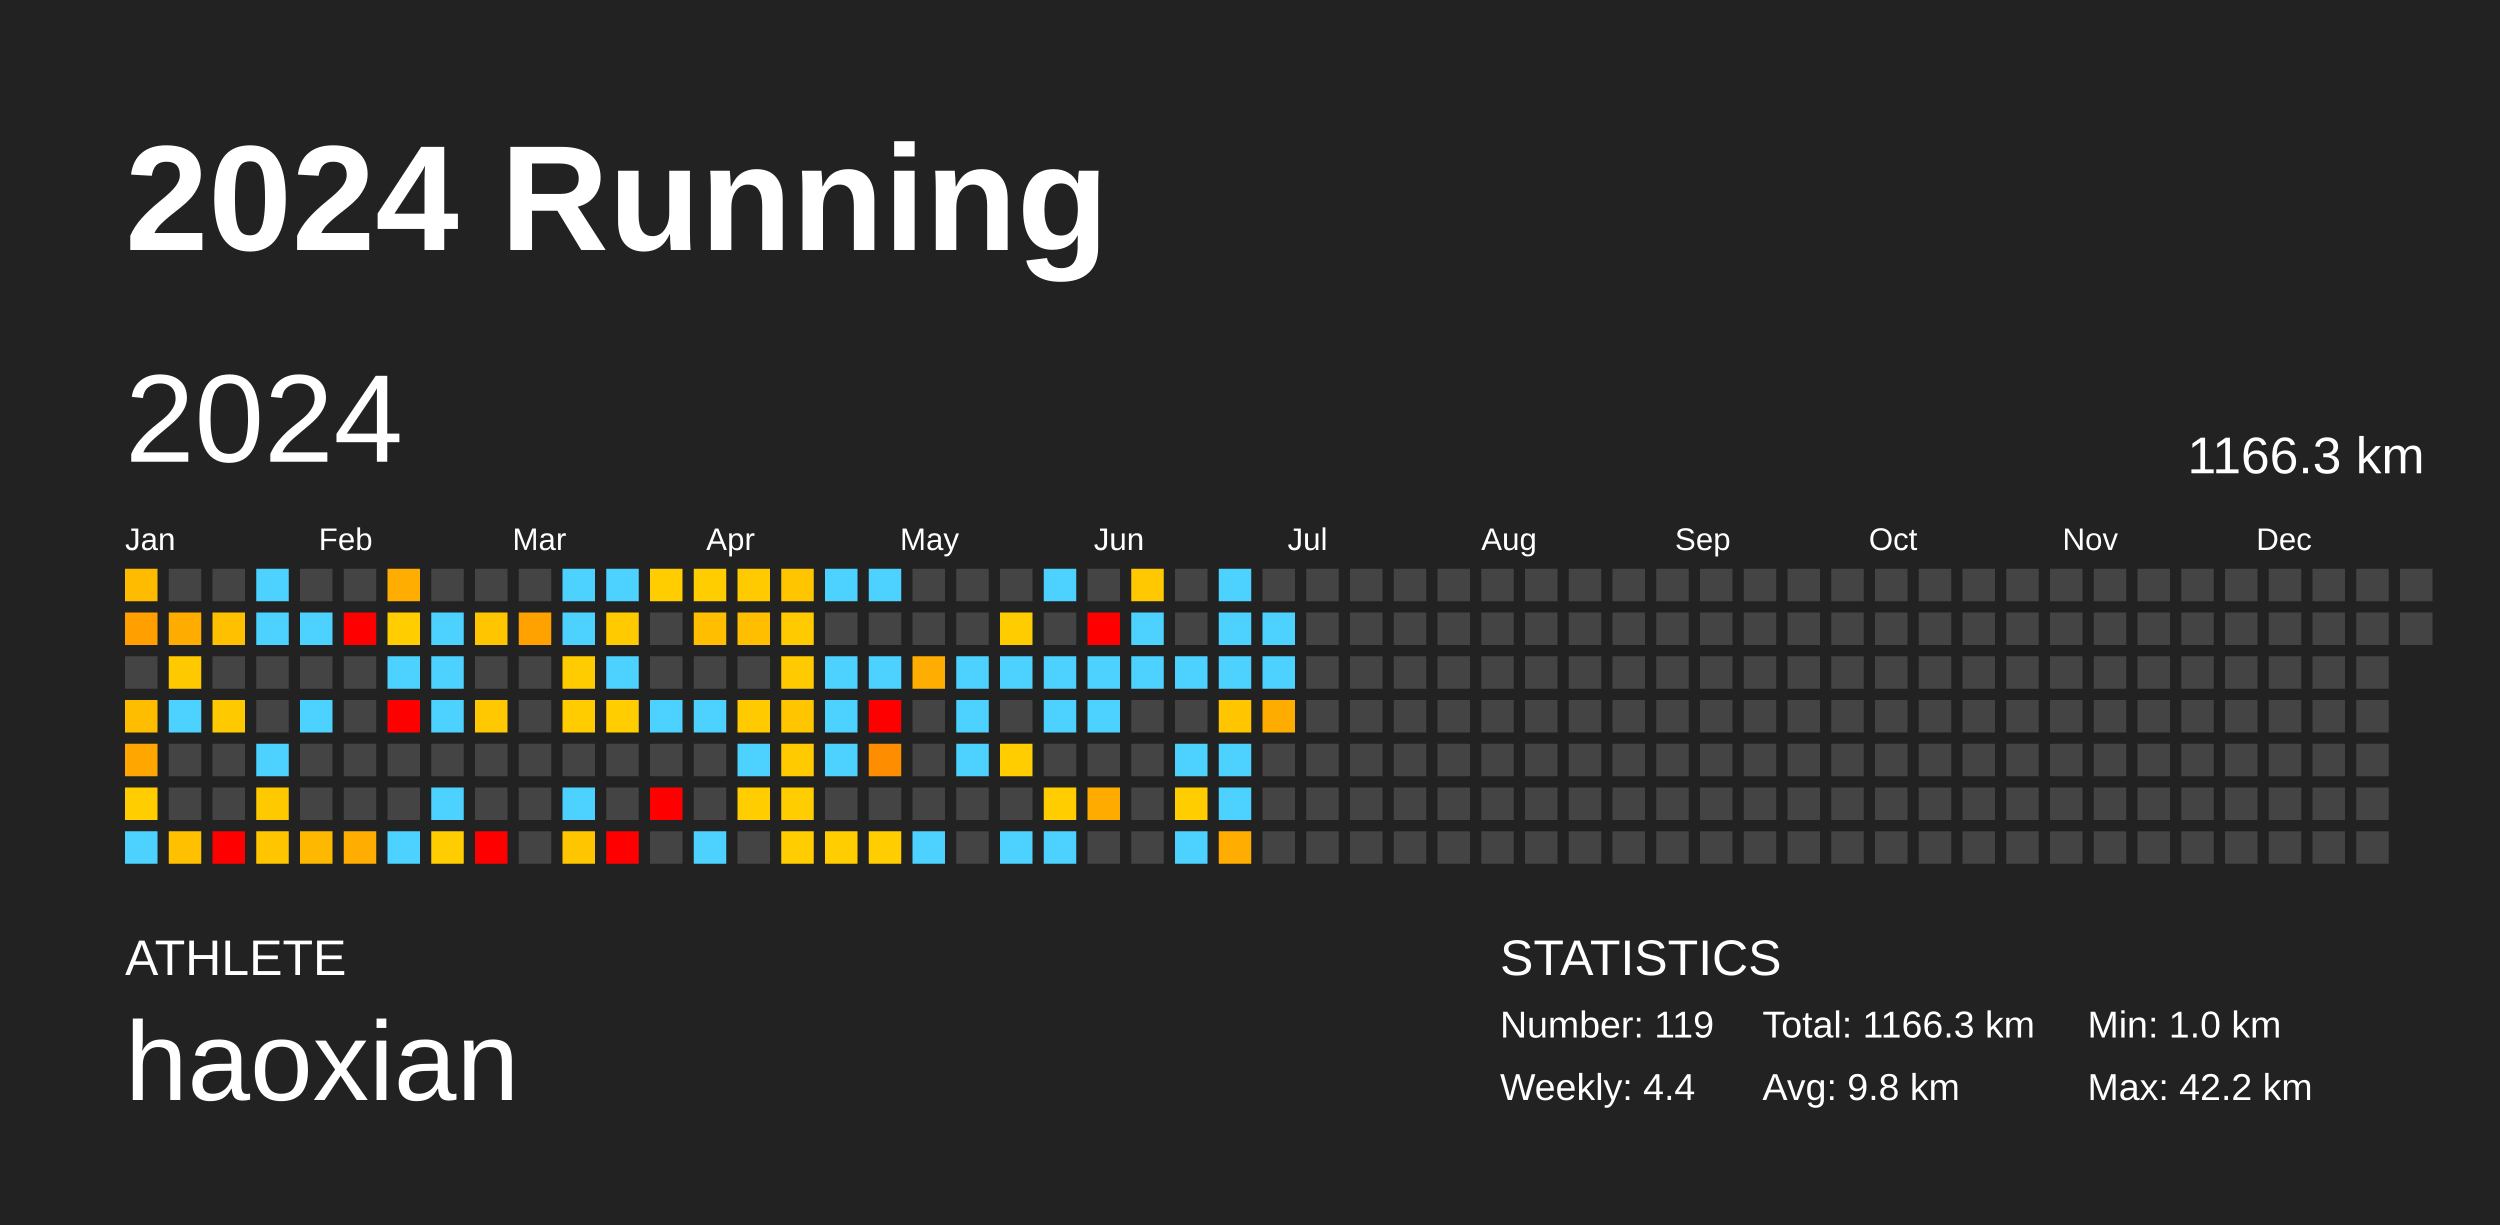
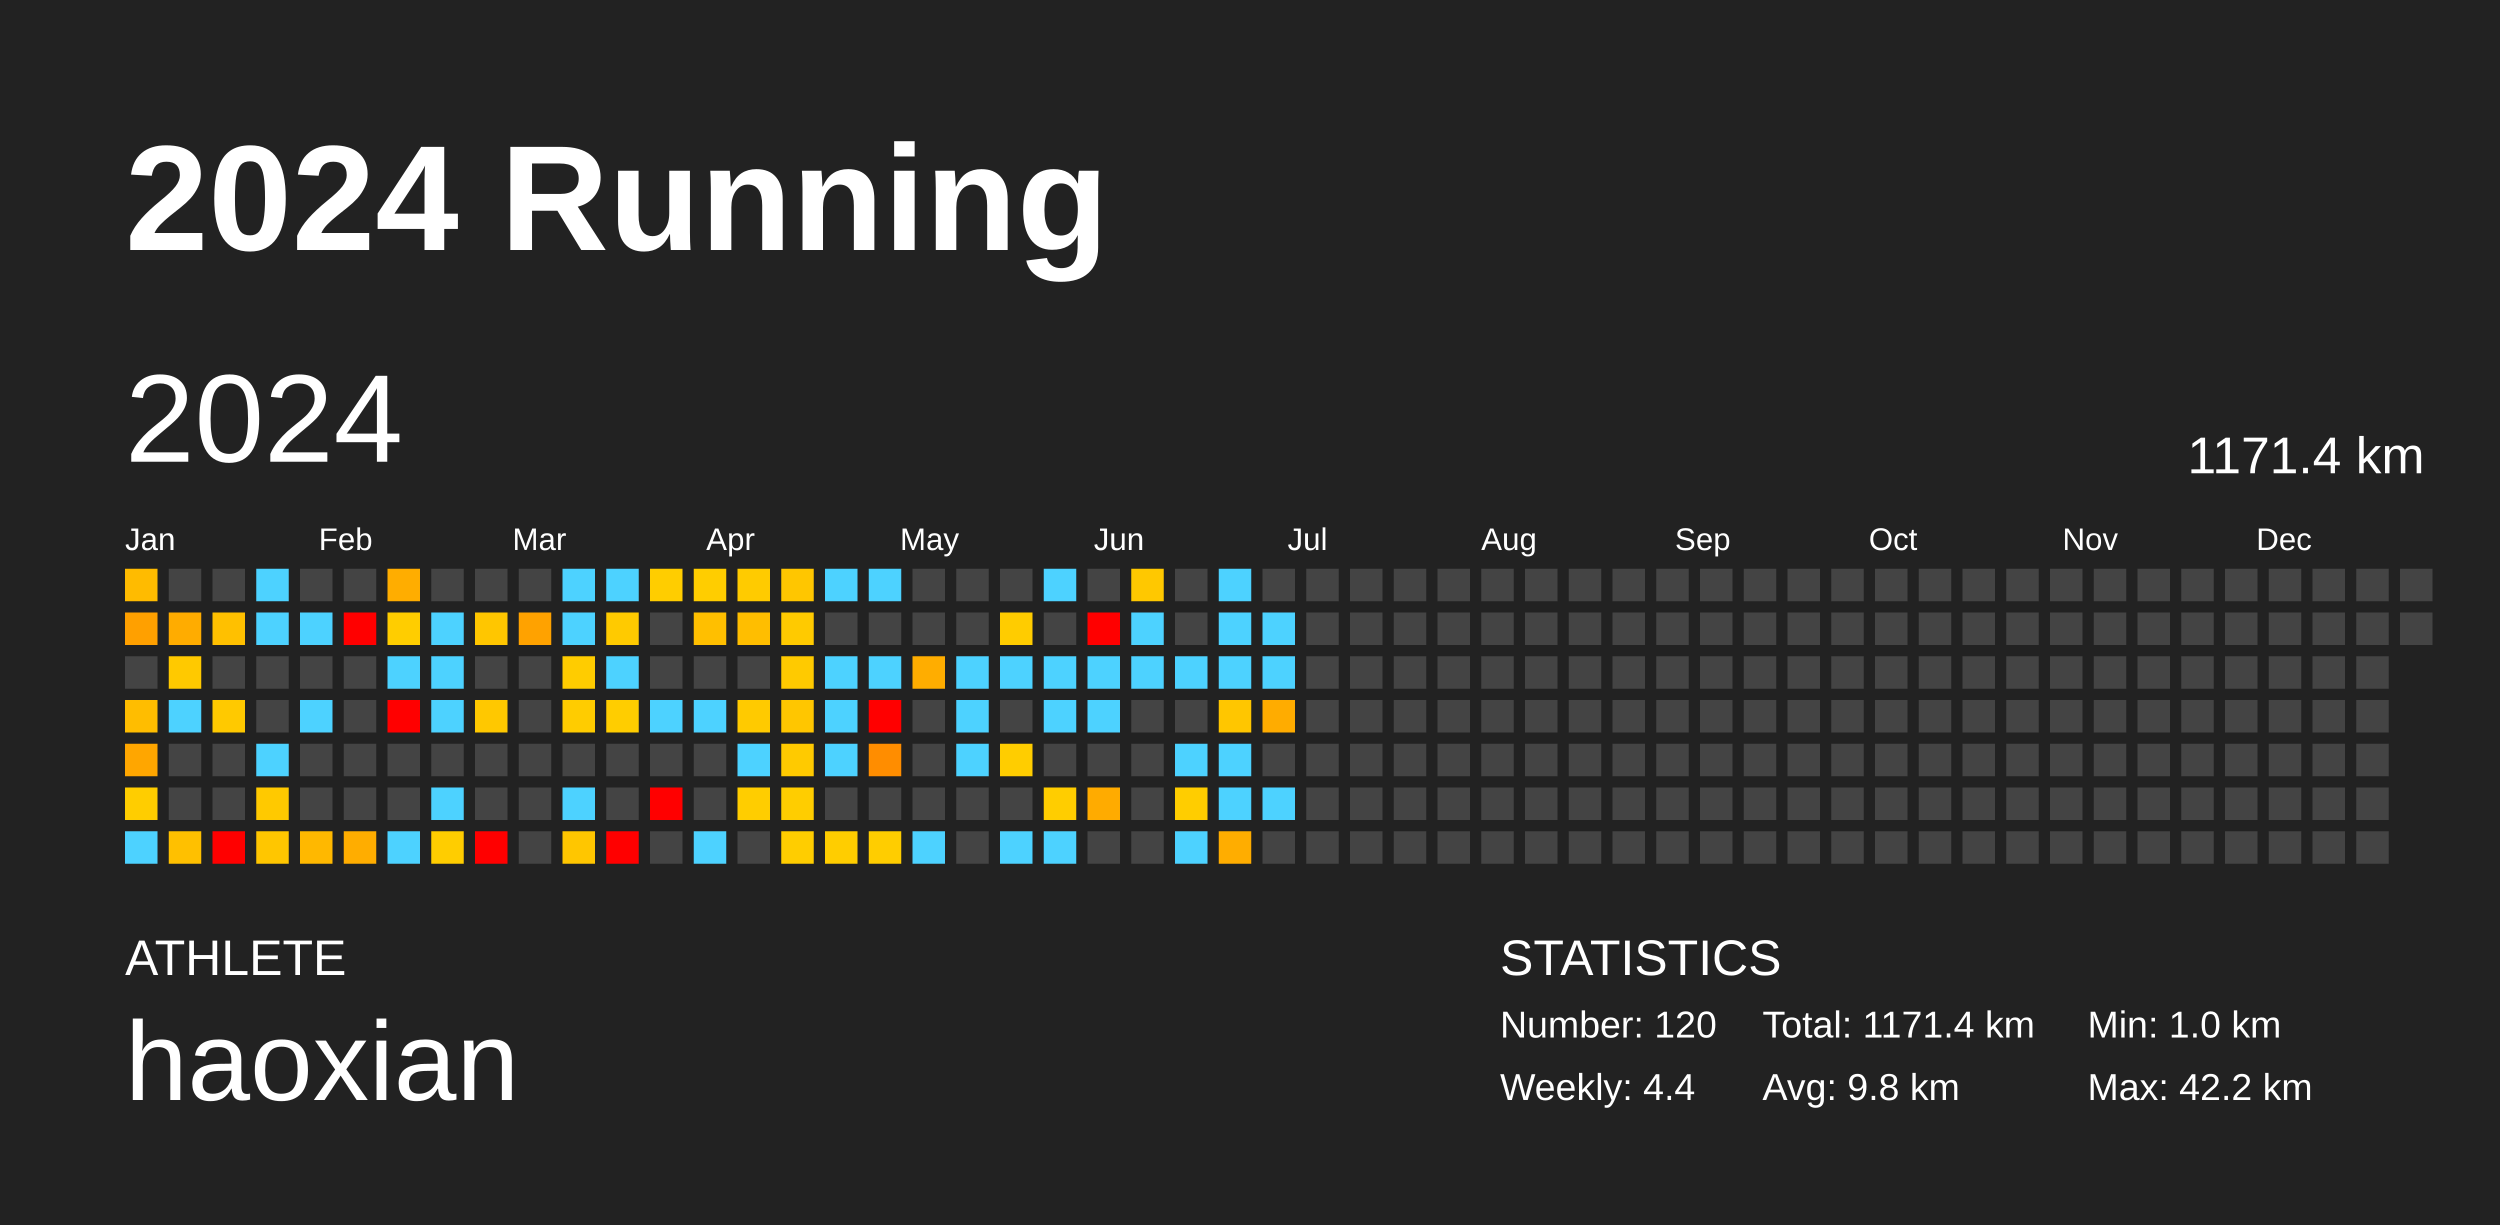
<svg xmlns="http://www.w3.org/2000/svg" baseProfile="full" height="98mm" version="1.1" viewBox="0,0,200,98" width="200mm">
  <defs />
  <rect fill="#222222" height="98" width="200" x="0" y="0" />
  <text fill="#FFFFFF" style="font-size:12px; font-family:Arial; font-weight:bold;" x="10" y="20">2024 Running</text>
  <text fill="#FFFFFF" style="font-size:4px; font-family:Arial" x="10" y="78">ATHLETE</text>
  <text fill="#FFFFFF" style="font-size:9px; font-family:Arial" x="10" y="88">haoxian</text>
  <text fill="#FFFFFF" style="font-size:4px; font-family:Arial" x="120" y="78">STATISTICS</text>
-   <text fill="#FFFFFF" style="font-size:3px; font-family:Arial" x="120" y="83">Number: 119</text>
+   <text fill="#FFFFFF" style="font-size:3px; font-family:Arial" x="120" y="83">Number: 120</text>
  <text fill="#FFFFFF" style="font-size:3px; font-family:Arial" x="120" y="88">Weekly: 4.4</text>
-   <text fill="#FFFFFF" style="font-size:3px; font-family:Arial" x="141" y="83">Total: 1166.3 km</text>
+   <text fill="#FFFFFF" style="font-size:3px; font-family:Arial" x="141" y="83">Total: 1171.4 km</text>
  <text fill="#FFFFFF" style="font-size:3px; font-family:Arial" x="141" y="88">Avg: 9.8 km</text>
  <text fill="#FFFFFF" style="font-size:3px; font-family:Arial" x="167" y="83">Min: 1.0 km</text>
  <text fill="#FFFFFF" style="font-size:3px; font-family:Arial" x="167" y="88">Max: 42.2 km</text>
  <text dominant-baseline="hanging" fill="#FFFFFF" style="font-size:10.0px; font-family:Arial;" x="10" y="30">2024</text>
-   <text dominant-baseline="hanging" fill="#FFFFFF" style="font-size:4.125px; font-family:Arial;" x="175" y="35">1166.3 km</text>
+   <text dominant-baseline="hanging" fill="#FFFFFF" style="font-size:4.125px; font-family:Arial;" x="175" y="35">1171.4 km</text>
  <text fill="#FFFFFF" style="font-size:2.5px; font-family:Arial" x="10.0" y="44">Jan</text>
  <text fill="#FFFFFF" style="font-size:2.5px; font-family:Arial" x="25.5" y="44">Feb</text>
  <text fill="#FFFFFF" style="font-size:2.5px; font-family:Arial" x="41.0" y="44">Mar</text>
  <text fill="#FFFFFF" style="font-size:2.5px; font-family:Arial" x="56.5" y="44">Apr</text>
  <text fill="#FFFFFF" style="font-size:2.5px; font-family:Arial" x="72.0" y="44">May</text>
  <text fill="#FFFFFF" style="font-size:2.5px; font-family:Arial" x="87.5" y="44">Jun</text>
  <text fill="#FFFFFF" style="font-size:2.5px; font-family:Arial" x="103.0" y="44">Jul</text>
  <text fill="#FFFFFF" style="font-size:2.5px; font-family:Arial" x="118.5" y="44">Aug</text>
  <text fill="#FFFFFF" style="font-size:2.5px; font-family:Arial" x="134.0" y="44">Sep</text>
  <text fill="#FFFFFF" style="font-size:2.5px; font-family:Arial" x="149.5" y="44">Oct</text>
  <text fill="#FFFFFF" style="font-size:2.5px; font-family:Arial" x="165.0" y="44">Nov</text>
  <text fill="#FFFFFF" style="font-size:2.5px; font-family:Arial" x="180.5" y="44">Dec</text>
  <rect fill="#ffbb00" height="2.6" width="2.6" x="10.0" y="45.5" />
  <rect fill="#ffa000" height="2.6" width="2.6" x="10.0" y="49.0" />
  <rect fill="#444444" height="2.6" width="2.6" x="10.0" y="52.5" />
  <rect fill="#ffbd00" height="2.6" width="2.6" x="10.0" y="56.0" />
  <rect fill="#ffa600" height="2.6" width="2.6" x="10.0" y="59.5" />
  <rect fill="#ffcd00" height="2.6" width="2.6" x="10.0" y="63.0" />
  <rect fill="#4dd2ff" height="2.6" width="2.6" x="10.0" y="66.5" />
  <rect fill="#444444" height="2.6" width="2.6" x="13.5" y="45.5" />
  <rect fill="#ffac00" height="2.6" width="2.6" x="13.5" y="49.0" />
  <rect fill="#ffc900" height="2.6" width="2.6" x="13.5" y="52.5" />
  <rect fill="#4dd2ff" height="2.6" width="2.6" x="13.5" y="56.0" />
  <rect fill="#444444" height="2.6" width="2.6" x="13.5" y="59.5" />
  <rect fill="#444444" height="2.6" width="2.6" x="13.5" y="63.0" />
  <rect fill="#ffc000" height="2.6" width="2.6" x="13.5" y="66.5" />
  <rect fill="#444444" height="2.6" width="2.6" x="17.0" y="45.5" />
  <rect fill="#ffc000" height="2.6" width="2.6" x="17.0" y="49.0" />
  <rect fill="#444444" height="2.6" width="2.6" x="17.0" y="52.5" />
  <rect fill="#ffc900" height="2.6" width="2.6" x="17.0" y="56.0" />
  <rect fill="#444444" height="2.6" width="2.6" x="17.0" y="59.5" />
  <rect fill="#444444" height="2.6" width="2.6" x="17.0" y="63.0" />
  <rect fill="red" height="2.6" width="2.6" x="17.0" y="66.5" />
  <rect fill="#4dd2ff" height="2.6" width="2.6" x="20.5" y="45.5" />
  <rect fill="#4dd2ff" height="2.6" width="2.6" x="20.5" y="49.0" />
  <rect fill="#444444" height="2.6" width="2.6" x="20.5" y="52.5" />
  <rect fill="#444444" height="2.6" width="2.6" x="20.5" y="56.0" />
  <rect fill="#4dd2ff" height="2.6" width="2.6" x="20.5" y="59.5" />
  <rect fill="#ffc900" height="2.6" width="2.6" x="20.5" y="63.0" />
  <rect fill="#ffc600" height="2.6" width="2.6" x="20.5" y="66.5" />
  <rect fill="#444444" height="2.6" width="2.6" x="24.0" y="45.5" />
  <rect fill="#4dd2ff" height="2.6" width="2.6" x="24.0" y="49.0" />
  <rect fill="#444444" height="2.6" width="2.6" x="24.0" y="52.5" />
  <rect fill="#4dd2ff" height="2.6" width="2.6" x="24.0" y="56.0" />
  <rect fill="#444444" height="2.6" width="2.6" x="24.0" y="59.5" />
  <rect fill="#444444" height="2.6" width="2.6" x="24.0" y="63.0" />
  <rect fill="#ffb800" height="2.6" width="2.6" x="24.0" y="66.5" />
  <rect fill="#444444" height="2.6" width="2.6" x="27.5" y="45.5" />
  <rect fill="red" height="2.6" width="2.6" x="27.5" y="49.0" />
  <rect fill="#444444" height="2.6" width="2.6" x="27.5" y="52.5" />
  <rect fill="#444444" height="2.6" width="2.6" x="27.5" y="56.0" />
  <rect fill="#444444" height="2.6" width="2.6" x="27.5" y="59.5" />
  <rect fill="#444444" height="2.6" width="2.6" x="27.5" y="63.0" />
  <rect fill="#ffad00" height="2.6" width="2.6" x="27.5" y="66.5" />
  <rect fill="#ffad00" height="2.6" width="2.6" x="31.0" y="45.5" />
  <rect fill="#ffcd00" height="2.6" width="2.6" x="31.0" y="49.0" />
  <rect fill="#4dd2ff" height="2.6" width="2.6" x="31.0" y="52.5" />
  <rect fill="red" height="2.6" width="2.6" x="31.0" y="56.0" />
  <rect fill="#444444" height="2.6" width="2.6" x="31.0" y="59.5" />
  <rect fill="#444444" height="2.6" width="2.6" x="31.0" y="63.0" />
  <rect fill="#4dd2ff" height="2.6" width="2.6" x="31.0" y="66.5" />
  <rect fill="#444444" height="2.6" width="2.6" x="34.5" y="45.5" />
  <rect fill="#4dd2ff" height="2.6" width="2.6" x="34.5" y="49.0" />
  <rect fill="#4dd2ff" height="2.6" width="2.6" x="34.5" y="52.5" />
  <rect fill="#4dd2ff" height="2.6" width="2.6" x="34.5" y="56.0" />
  <rect fill="#444444" height="2.6" width="2.6" x="34.5" y="59.5" />
  <rect fill="#4dd2ff" height="2.6" width="2.6" x="34.5" y="63.0" />
  <rect fill="#ffcd00" height="2.6" width="2.6" x="34.5" y="66.5" />
  <rect fill="#444444" height="2.6" width="2.6" x="38.0" y="45.5" />
  <rect fill="#ffc600" height="2.6" width="2.6" x="38.0" y="49.0" />
  <rect fill="#444444" height="2.6" width="2.6" x="38.0" y="52.5" />
  <rect fill="#ffc800" height="2.6" width="2.6" x="38.0" y="56.0" />
  <rect fill="#444444" height="2.6" width="2.6" x="38.0" y="59.5" />
  <rect fill="#444444" height="2.6" width="2.6" x="38.0" y="63.0" />
  <rect fill="red" height="2.6" width="2.6" x="38.0" y="66.5" />
  <rect fill="#444444" height="2.6" width="2.6" x="41.5" y="45.5" />
  <rect fill="#ffa200" height="2.6" width="2.6" x="41.5" y="49.0" />
  <rect fill="#444444" height="2.6" width="2.6" x="41.5" y="52.5" />
  <rect fill="#444444" height="2.6" width="2.6" x="41.5" y="56.0" />
  <rect fill="#444444" height="2.6" width="2.6" x="41.5" y="59.5" />
  <rect fill="#444444" height="2.6" width="2.6" x="41.5" y="63.0" />
  <rect fill="#444444" height="2.6" width="2.6" x="41.5" y="66.5" />
  <rect fill="#4dd2ff" height="2.6" width="2.6" x="45.0" y="45.5" />
  <rect fill="#4dd2ff" height="2.6" width="2.6" x="45.0" y="49.0" />
  <rect fill="#ffcc00" height="2.6" width="2.6" x="45.0" y="52.5" />
  <rect fill="#ffcc00" height="2.6" width="2.6" x="45.0" y="56.0" />
  <rect fill="#444444" height="2.6" width="2.6" x="45.0" y="59.5" />
  <rect fill="#4dd2ff" height="2.6" width="2.6" x="45.0" y="63.0" />
  <rect fill="#ffc600" height="2.6" width="2.6" x="45.0" y="66.5" />
  <rect fill="#4dd2ff" height="2.6" width="2.6" x="48.5" y="45.5" />
  <rect fill="#ffca00" height="2.6" width="2.6" x="48.5" y="49.0" />
  <rect fill="#4dd2ff" height="2.6" width="2.6" x="48.5" y="52.5" />
  <rect fill="#ffcd00" height="2.6" width="2.6" x="48.5" y="56.0" />
  <rect fill="#444444" height="2.6" width="2.6" x="48.5" y="59.5" />
  <rect fill="#444444" height="2.6" width="2.6" x="48.5" y="63.0" />
  <rect fill="red" height="2.6" width="2.6" x="48.5" y="66.5" />
  <rect fill="#ffcd00" height="2.6" width="2.6" x="52.0" y="45.5" />
  <rect fill="#444444" height="2.6" width="2.6" x="52.0" y="49.0" />
  <rect fill="#444444" height="2.6" width="2.6" x="52.0" y="52.5" />
  <rect fill="#4dd2ff" height="2.6" width="2.6" x="52.0" y="56.0" />
  <rect fill="#444444" height="2.6" width="2.6" x="52.0" y="59.5" />
  <rect fill="red" height="2.6" width="2.6" x="52.0" y="63.0" />
  <rect fill="#444444" height="2.6" width="2.6" x="52.0" y="66.5" />
  <rect fill="#ffcd00" height="2.6" width="2.6" x="55.5" y="45.5" />
  <rect fill="#ffbf00" height="2.6" width="2.6" x="55.5" y="49.0" />
  <rect fill="#444444" height="2.6" width="2.6" x="55.5" y="52.5" />
  <rect fill="#4dd2ff" height="2.6" width="2.6" x="55.5" y="56.0" />
  <rect fill="#444444" height="2.6" width="2.6" x="55.5" y="59.5" />
  <rect fill="#444444" height="2.6" width="2.6" x="55.5" y="63.0" />
  <rect fill="#4dd2ff" height="2.6" width="2.6" x="55.5" y="66.5" />
  <rect fill="#ffcb00" height="2.6" width="2.6" x="59.0" y="45.5" />
  <rect fill="#ffbe00" height="2.6" width="2.6" x="59.0" y="49.0" />
  <rect fill="#444444" height="2.6" width="2.6" x="59.0" y="52.5" />
  <rect fill="#ffca00" height="2.6" width="2.6" x="59.0" y="56.0" />
  <rect fill="#4dd2ff" height="2.6" width="2.6" x="59.0" y="59.5" />
  <rect fill="#ffcd00" height="2.6" width="2.6" x="59.0" y="63.0" />
  <rect fill="#444444" height="2.6" width="2.6" x="59.0" y="66.5" />
  <rect fill="#ffc600" height="2.6" width="2.6" x="62.5" y="45.5" />
  <rect fill="#ffca00" height="2.6" width="2.6" x="62.5" y="49.0" />
  <rect fill="#ffca00" height="2.6" width="2.6" x="62.5" y="52.5" />
  <rect fill="#ffc600" height="2.6" width="2.6" x="62.5" y="56.0" />
  <rect fill="#ffca00" height="2.6" width="2.6" x="62.5" y="59.5" />
  <rect fill="#ffcd00" height="2.6" width="2.6" x="62.5" y="63.0" />
  <rect fill="#ffcd00" height="2.6" width="2.6" x="62.5" y="66.5" />
  <rect fill="#4dd2ff" height="2.6" width="2.6" x="66.0" y="45.5" />
  <rect fill="#444444" height="2.6" width="2.6" x="66.0" y="49.0" />
  <rect fill="#4dd2ff" height="2.6" width="2.6" x="66.0" y="52.5" />
  <rect fill="#4dd2ff" height="2.6" width="2.6" x="66.0" y="56.0" />
  <rect fill="#4dd2ff" height="2.6" width="2.6" x="66.0" y="59.5" />
  <rect fill="#444444" height="2.6" width="2.6" x="66.0" y="63.0" />
  <rect fill="#ffcd00" height="2.6" width="2.6" x="66.0" y="66.5" />
  <rect fill="#4dd2ff" height="2.6" width="2.6" x="69.5" y="45.5" />
  <rect fill="#444444" height="2.6" width="2.6" x="69.5" y="49.0" />
  <rect fill="#4dd2ff" height="2.6" width="2.6" x="69.5" y="52.5" />
  <rect fill="red" height="2.6" width="2.6" x="69.5" y="56.0" />
  <rect fill="#ff8d00" height="2.6" width="2.6" x="69.5" y="59.5" />
  <rect fill="#444444" height="2.6" width="2.6" x="69.5" y="63.0" />
  <rect fill="#ffcd00" height="2.6" width="2.6" x="69.5" y="66.5" />
  <rect fill="#444444" height="2.6" width="2.6" x="73.0" y="45.5" />
  <rect fill="#444444" height="2.6" width="2.6" x="73.0" y="49.0" />
  <rect fill="#ffad00" height="2.6" width="2.6" x="73.0" y="52.5" />
  <rect fill="#444444" height="2.6" width="2.6" x="73.0" y="56.0" />
  <rect fill="#444444" height="2.6" width="2.6" x="73.0" y="59.5" />
  <rect fill="#444444" height="2.6" width="2.6" x="73.0" y="63.0" />
  <rect fill="#4dd2ff" height="2.6" width="2.6" x="73.0" y="66.5" />
  <rect fill="#444444" height="2.6" width="2.6" x="76.5" y="45.5" />
  <rect fill="#444444" height="2.6" width="2.6" x="76.5" y="49.0" />
  <rect fill="#4dd2ff" height="2.6" width="2.6" x="76.5" y="52.5" />
  <rect fill="#4dd2ff" height="2.6" width="2.6" x="76.5" y="56.0" />
  <rect fill="#4dd2ff" height="2.6" width="2.6" x="76.5" y="59.5" />
  <rect fill="#444444" height="2.6" width="2.6" x="76.5" y="63.0" />
  <rect fill="#444444" height="2.6" width="2.6" x="76.5" y="66.5" />
  <rect fill="#444444" height="2.6" width="2.6" x="80.0" y="45.5" />
  <rect fill="#ffcc00" height="2.6" width="2.6" x="80.0" y="49.0" />
  <rect fill="#4dd2ff" height="2.6" width="2.6" x="80.0" y="52.5" />
  <rect fill="#444444" height="2.6" width="2.6" x="80.0" y="56.0" />
  <rect fill="#ffcd00" height="2.6" width="2.6" x="80.0" y="59.5" />
  <rect fill="#444444" height="2.6" width="2.6" x="80.0" y="63.0" />
  <rect fill="#4dd2ff" height="2.6" width="2.6" x="80.0" y="66.5" />
  <rect fill="#4dd2ff" height="2.6" width="2.6" x="83.5" y="45.5" />
  <rect fill="#444444" height="2.6" width="2.6" x="83.5" y="49.0" />
  <rect fill="#4dd2ff" height="2.6" width="2.6" x="83.5" y="52.5" />
  <rect fill="#4dd2ff" height="2.6" width="2.6" x="83.5" y="56.0" />
  <rect fill="#444444" height="2.6" width="2.6" x="83.5" y="59.5" />
  <rect fill="#ffcd00" height="2.6" width="2.6" x="83.5" y="63.0" />
  <rect fill="#4dd2ff" height="2.6" width="2.6" x="83.5" y="66.5" />
  <rect fill="#444444" height="2.6" width="2.6" x="87.0" y="45.5" />
  <rect fill="red" height="2.6" width="2.6" x="87.0" y="49.0" />
  <rect fill="#4dd2ff" height="2.6" width="2.6" x="87.0" y="52.5" />
  <rect fill="#4dd2ff" height="2.6" width="2.6" x="87.0" y="56.0" />
  <rect fill="#444444" height="2.6" width="2.6" x="87.0" y="59.5" />
  <rect fill="#ffab00" height="2.6" width="2.6" x="87.0" y="63.0" />
  <rect fill="#444444" height="2.6" width="2.6" x="87.0" y="66.5" />
  <rect fill="#ffc800" height="2.6" width="2.6" x="90.5" y="45.5" />
  <rect fill="#4dd2ff" height="2.6" width="2.6" x="90.5" y="49.0" />
  <rect fill="#4dd2ff" height="2.6" width="2.6" x="90.5" y="52.5" />
  <rect fill="#444444" height="2.6" width="2.6" x="90.5" y="56.0" />
  <rect fill="#444444" height="2.6" width="2.6" x="90.5" y="59.5" />
  <rect fill="#444444" height="2.6" width="2.6" x="90.5" y="63.0" />
  <rect fill="#444444" height="2.6" width="2.6" x="90.5" y="66.5" />
  <rect fill="#444444" height="2.6" width="2.6" x="94.0" y="45.5" />
  <rect fill="#444444" height="2.6" width="2.6" x="94.0" y="49.0" />
  <rect fill="#4dd2ff" height="2.6" width="2.6" x="94.0" y="52.5" />
  <rect fill="#444444" height="2.6" width="2.6" x="94.0" y="56.0" />
  <rect fill="#4dd2ff" height="2.6" width="2.6" x="94.0" y="59.5" />
  <rect fill="#ffcd00" height="2.6" width="2.6" x="94.0" y="63.0" />
  <rect fill="#4dd2ff" height="2.6" width="2.6" x="94.0" y="66.5" />
  <rect fill="#4dd2ff" height="2.6" width="2.6" x="97.5" y="45.5" />
  <rect fill="#4dd2ff" height="2.6" width="2.6" x="97.5" y="49.0" />
  <rect fill="#4dd2ff" height="2.6" width="2.6" x="97.5" y="52.5" />
  <rect fill="#ffc600" height="2.6" width="2.6" x="97.5" y="56.0" />
  <rect fill="#4dd2ff" height="2.6" width="2.6" x="97.5" y="59.5" />
  <rect fill="#4dd2ff" height="2.6" width="2.6" x="97.5" y="63.0" />
  <rect fill="#ffad00" height="2.6" width="2.6" x="97.5" y="66.5" />
  <rect fill="#444444" height="2.6" width="2.6" x="101.0" y="45.5" />
  <rect fill="#4dd2ff" height="2.6" width="2.6" x="101.0" y="49.0" />
  <rect fill="#4dd2ff" height="2.6" width="2.6" x="101.0" y="52.5" />
  <rect fill="#ffac00" height="2.6" width="2.6" x="101.0" y="56.0" />
  <rect fill="#444444" height="2.6" width="2.6" x="101.0" y="59.5" />
-   <rect fill="#444444" height="2.6" width="2.6" x="101.0" y="63.0" />
+   <rect fill="#4dd2ff" height="2.6" width="2.6" x="101.0" y="63.0" />
  <rect fill="#444444" height="2.6" width="2.6" x="101.0" y="66.5" />
  <rect fill="#444444" height="2.6" width="2.6" x="104.5" y="45.5" />
  <rect fill="#444444" height="2.6" width="2.6" x="104.5" y="49.0" />
  <rect fill="#444444" height="2.6" width="2.6" x="104.5" y="52.5" />
  <rect fill="#444444" height="2.6" width="2.6" x="104.5" y="56.0" />
  <rect fill="#444444" height="2.6" width="2.6" x="104.5" y="59.5" />
  <rect fill="#444444" height="2.6" width="2.6" x="104.5" y="63.0" />
  <rect fill="#444444" height="2.6" width="2.6" x="104.5" y="66.5" />
  <rect fill="#444444" height="2.6" width="2.6" x="108.0" y="45.5" />
  <rect fill="#444444" height="2.6" width="2.6" x="108.0" y="49.0" />
  <rect fill="#444444" height="2.6" width="2.6" x="108.0" y="52.5" />
  <rect fill="#444444" height="2.6" width="2.6" x="108.0" y="56.0" />
  <rect fill="#444444" height="2.6" width="2.6" x="108.0" y="59.5" />
  <rect fill="#444444" height="2.6" width="2.6" x="108.0" y="63.0" />
  <rect fill="#444444" height="2.6" width="2.6" x="108.0" y="66.5" />
  <rect fill="#444444" height="2.6" width="2.6" x="111.5" y="45.5" />
  <rect fill="#444444" height="2.6" width="2.6" x="111.5" y="49.0" />
  <rect fill="#444444" height="2.6" width="2.6" x="111.5" y="52.5" />
  <rect fill="#444444" height="2.6" width="2.6" x="111.5" y="56.0" />
  <rect fill="#444444" height="2.6" width="2.6" x="111.5" y="59.5" />
  <rect fill="#444444" height="2.6" width="2.6" x="111.5" y="63.0" />
  <rect fill="#444444" height="2.6" width="2.6" x="111.5" y="66.5" />
  <rect fill="#444444" height="2.6" width="2.6" x="115.0" y="45.5" />
  <rect fill="#444444" height="2.6" width="2.6" x="115.0" y="49.0" />
  <rect fill="#444444" height="2.6" width="2.6" x="115.0" y="52.5" />
  <rect fill="#444444" height="2.6" width="2.6" x="115.0" y="56.0" />
  <rect fill="#444444" height="2.6" width="2.6" x="115.0" y="59.5" />
  <rect fill="#444444" height="2.6" width="2.6" x="115.0" y="63.0" />
  <rect fill="#444444" height="2.6" width="2.6" x="115.0" y="66.5" />
  <rect fill="#444444" height="2.6" width="2.6" x="118.5" y="45.5" />
  <rect fill="#444444" height="2.6" width="2.6" x="118.5" y="49.0" />
  <rect fill="#444444" height="2.6" width="2.6" x="118.5" y="52.5" />
  <rect fill="#444444" height="2.6" width="2.6" x="118.5" y="56.0" />
  <rect fill="#444444" height="2.6" width="2.6" x="118.5" y="59.5" />
  <rect fill="#444444" height="2.6" width="2.6" x="118.5" y="63.0" />
  <rect fill="#444444" height="2.6" width="2.6" x="118.5" y="66.5" />
  <rect fill="#444444" height="2.6" width="2.6" x="122.0" y="45.5" />
  <rect fill="#444444" height="2.6" width="2.6" x="122.0" y="49.0" />
  <rect fill="#444444" height="2.6" width="2.6" x="122.0" y="52.5" />
  <rect fill="#444444" height="2.6" width="2.6" x="122.0" y="56.0" />
  <rect fill="#444444" height="2.6" width="2.6" x="122.0" y="59.5" />
  <rect fill="#444444" height="2.6" width="2.6" x="122.0" y="63.0" />
  <rect fill="#444444" height="2.6" width="2.6" x="122.0" y="66.5" />
  <rect fill="#444444" height="2.6" width="2.6" x="125.5" y="45.5" />
  <rect fill="#444444" height="2.6" width="2.6" x="125.5" y="49.0" />
  <rect fill="#444444" height="2.6" width="2.6" x="125.5" y="52.5" />
  <rect fill="#444444" height="2.6" width="2.6" x="125.5" y="56.0" />
  <rect fill="#444444" height="2.6" width="2.6" x="125.5" y="59.5" />
  <rect fill="#444444" height="2.6" width="2.6" x="125.5" y="63.0" />
  <rect fill="#444444" height="2.6" width="2.6" x="125.5" y="66.5" />
  <rect fill="#444444" height="2.6" width="2.6" x="129.0" y="45.5" />
  <rect fill="#444444" height="2.6" width="2.6" x="129.0" y="49.0" />
  <rect fill="#444444" height="2.6" width="2.6" x="129.0" y="52.5" />
  <rect fill="#444444" height="2.6" width="2.6" x="129.0" y="56.0" />
  <rect fill="#444444" height="2.6" width="2.6" x="129.0" y="59.5" />
  <rect fill="#444444" height="2.6" width="2.6" x="129.0" y="63.0" />
  <rect fill="#444444" height="2.6" width="2.6" x="129.0" y="66.5" />
  <rect fill="#444444" height="2.6" width="2.6" x="132.5" y="45.5" />
  <rect fill="#444444" height="2.6" width="2.6" x="132.5" y="49.0" />
  <rect fill="#444444" height="2.6" width="2.6" x="132.5" y="52.5" />
  <rect fill="#444444" height="2.6" width="2.6" x="132.5" y="56.0" />
  <rect fill="#444444" height="2.6" width="2.6" x="132.5" y="59.5" />
  <rect fill="#444444" height="2.6" width="2.6" x="132.5" y="63.0" />
  <rect fill="#444444" height="2.6" width="2.6" x="132.5" y="66.5" />
  <rect fill="#444444" height="2.6" width="2.6" x="136.0" y="45.5" />
  <rect fill="#444444" height="2.6" width="2.6" x="136.0" y="49.0" />
  <rect fill="#444444" height="2.6" width="2.6" x="136.0" y="52.5" />
  <rect fill="#444444" height="2.6" width="2.6" x="136.0" y="56.0" />
  <rect fill="#444444" height="2.6" width="2.6" x="136.0" y="59.5" />
  <rect fill="#444444" height="2.6" width="2.6" x="136.0" y="63.0" />
  <rect fill="#444444" height="2.6" width="2.6" x="136.0" y="66.5" />
  <rect fill="#444444" height="2.6" width="2.6" x="139.5" y="45.5" />
  <rect fill="#444444" height="2.6" width="2.6" x="139.5" y="49.0" />
  <rect fill="#444444" height="2.6" width="2.6" x="139.5" y="52.5" />
  <rect fill="#444444" height="2.6" width="2.6" x="139.5" y="56.0" />
  <rect fill="#444444" height="2.6" width="2.6" x="139.5" y="59.5" />
  <rect fill="#444444" height="2.6" width="2.6" x="139.5" y="63.0" />
  <rect fill="#444444" height="2.6" width="2.6" x="139.5" y="66.5" />
  <rect fill="#444444" height="2.6" width="2.6" x="143.0" y="45.5" />
  <rect fill="#444444" height="2.6" width="2.6" x="143.0" y="49.0" />
  <rect fill="#444444" height="2.6" width="2.6" x="143.0" y="52.5" />
  <rect fill="#444444" height="2.6" width="2.6" x="143.0" y="56.0" />
  <rect fill="#444444" height="2.6" width="2.6" x="143.0" y="59.5" />
  <rect fill="#444444" height="2.6" width="2.6" x="143.0" y="63.0" />
  <rect fill="#444444" height="2.6" width="2.6" x="143.0" y="66.5" />
  <rect fill="#444444" height="2.6" width="2.6" x="146.5" y="45.5" />
  <rect fill="#444444" height="2.6" width="2.6" x="146.5" y="49.0" />
  <rect fill="#444444" height="2.6" width="2.6" x="146.5" y="52.5" />
  <rect fill="#444444" height="2.6" width="2.6" x="146.5" y="56.0" />
  <rect fill="#444444" height="2.6" width="2.6" x="146.5" y="59.5" />
  <rect fill="#444444" height="2.6" width="2.6" x="146.5" y="63.0" />
  <rect fill="#444444" height="2.6" width="2.6" x="146.5" y="66.5" />
  <rect fill="#444444" height="2.6" width="2.6" x="150.0" y="45.5" />
  <rect fill="#444444" height="2.6" width="2.6" x="150.0" y="49.0" />
  <rect fill="#444444" height="2.6" width="2.6" x="150.0" y="52.5" />
  <rect fill="#444444" height="2.6" width="2.6" x="150.0" y="56.0" />
  <rect fill="#444444" height="2.6" width="2.6" x="150.0" y="59.5" />
  <rect fill="#444444" height="2.6" width="2.6" x="150.0" y="63.0" />
  <rect fill="#444444" height="2.6" width="2.6" x="150.0" y="66.5" />
  <rect fill="#444444" height="2.6" width="2.6" x="153.5" y="45.5" />
  <rect fill="#444444" height="2.6" width="2.6" x="153.5" y="49.0" />
  <rect fill="#444444" height="2.6" width="2.6" x="153.5" y="52.5" />
  <rect fill="#444444" height="2.6" width="2.6" x="153.5" y="56.0" />
  <rect fill="#444444" height="2.6" width="2.6" x="153.5" y="59.5" />
  <rect fill="#444444" height="2.6" width="2.6" x="153.5" y="63.0" />
  <rect fill="#444444" height="2.6" width="2.6" x="153.5" y="66.5" />
  <rect fill="#444444" height="2.6" width="2.6" x="157.0" y="45.5" />
  <rect fill="#444444" height="2.6" width="2.6" x="157.0" y="49.0" />
  <rect fill="#444444" height="2.6" width="2.6" x="157.0" y="52.5" />
  <rect fill="#444444" height="2.6" width="2.6" x="157.0" y="56.0" />
  <rect fill="#444444" height="2.6" width="2.6" x="157.0" y="59.5" />
  <rect fill="#444444" height="2.6" width="2.6" x="157.0" y="63.0" />
  <rect fill="#444444" height="2.6" width="2.6" x="157.0" y="66.5" />
  <rect fill="#444444" height="2.6" width="2.6" x="160.5" y="45.5" />
  <rect fill="#444444" height="2.6" width="2.6" x="160.5" y="49.0" />
  <rect fill="#444444" height="2.6" width="2.6" x="160.5" y="52.5" />
  <rect fill="#444444" height="2.6" width="2.6" x="160.5" y="56.0" />
  <rect fill="#444444" height="2.6" width="2.6" x="160.5" y="59.5" />
  <rect fill="#444444" height="2.6" width="2.6" x="160.5" y="63.0" />
  <rect fill="#444444" height="2.6" width="2.6" x="160.5" y="66.5" />
  <rect fill="#444444" height="2.6" width="2.6" x="164.0" y="45.5" />
  <rect fill="#444444" height="2.6" width="2.6" x="164.0" y="49.0" />
  <rect fill="#444444" height="2.6" width="2.6" x="164.0" y="52.5" />
  <rect fill="#444444" height="2.6" width="2.6" x="164.0" y="56.0" />
  <rect fill="#444444" height="2.6" width="2.6" x="164.0" y="59.5" />
  <rect fill="#444444" height="2.6" width="2.6" x="164.0" y="63.0" />
  <rect fill="#444444" height="2.6" width="2.6" x="164.0" y="66.5" />
  <rect fill="#444444" height="2.6" width="2.6" x="167.5" y="45.5" />
  <rect fill="#444444" height="2.6" width="2.6" x="167.5" y="49.0" />
  <rect fill="#444444" height="2.6" width="2.6" x="167.5" y="52.5" />
  <rect fill="#444444" height="2.6" width="2.6" x="167.5" y="56.0" />
  <rect fill="#444444" height="2.6" width="2.6" x="167.5" y="59.5" />
  <rect fill="#444444" height="2.6" width="2.6" x="167.5" y="63.0" />
  <rect fill="#444444" height="2.6" width="2.6" x="167.5" y="66.5" />
  <rect fill="#444444" height="2.6" width="2.6" x="171.0" y="45.5" />
  <rect fill="#444444" height="2.6" width="2.6" x="171.0" y="49.0" />
  <rect fill="#444444" height="2.6" width="2.6" x="171.0" y="52.5" />
  <rect fill="#444444" height="2.6" width="2.6" x="171.0" y="56.0" />
  <rect fill="#444444" height="2.6" width="2.6" x="171.0" y="59.5" />
  <rect fill="#444444" height="2.6" width="2.6" x="171.0" y="63.0" />
  <rect fill="#444444" height="2.6" width="2.6" x="171.0" y="66.5" />
  <rect fill="#444444" height="2.6" width="2.6" x="174.5" y="45.5" />
  <rect fill="#444444" height="2.6" width="2.6" x="174.5" y="49.0" />
  <rect fill="#444444" height="2.6" width="2.6" x="174.5" y="52.5" />
  <rect fill="#444444" height="2.6" width="2.6" x="174.5" y="56.0" />
  <rect fill="#444444" height="2.6" width="2.6" x="174.5" y="59.5" />
  <rect fill="#444444" height="2.6" width="2.6" x="174.5" y="63.0" />
  <rect fill="#444444" height="2.6" width="2.6" x="174.5" y="66.5" />
  <rect fill="#444444" height="2.6" width="2.6" x="178.0" y="45.5" />
  <rect fill="#444444" height="2.6" width="2.6" x="178.0" y="49.0" />
  <rect fill="#444444" height="2.6" width="2.6" x="178.0" y="52.5" />
  <rect fill="#444444" height="2.6" width="2.6" x="178.0" y="56.0" />
  <rect fill="#444444" height="2.6" width="2.6" x="178.0" y="59.5" />
  <rect fill="#444444" height="2.6" width="2.6" x="178.0" y="63.0" />
  <rect fill="#444444" height="2.6" width="2.6" x="178.0" y="66.5" />
  <rect fill="#444444" height="2.6" width="2.6" x="181.5" y="45.5" />
  <rect fill="#444444" height="2.6" width="2.6" x="181.5" y="49.0" />
  <rect fill="#444444" height="2.6" width="2.6" x="181.5" y="52.5" />
  <rect fill="#444444" height="2.6" width="2.6" x="181.5" y="56.0" />
  <rect fill="#444444" height="2.6" width="2.6" x="181.5" y="59.5" />
  <rect fill="#444444" height="2.6" width="2.6" x="181.5" y="63.0" />
  <rect fill="#444444" height="2.6" width="2.6" x="181.5" y="66.5" />
  <rect fill="#444444" height="2.6" width="2.6" x="185.0" y="45.5" />
  <rect fill="#444444" height="2.6" width="2.6" x="185.0" y="49.0" />
  <rect fill="#444444" height="2.6" width="2.6" x="185.0" y="52.5" />
  <rect fill="#444444" height="2.6" width="2.6" x="185.0" y="56.0" />
  <rect fill="#444444" height="2.6" width="2.6" x="185.0" y="59.5" />
  <rect fill="#444444" height="2.6" width="2.6" x="185.0" y="63.0" />
  <rect fill="#444444" height="2.6" width="2.6" x="185.0" y="66.5" />
  <rect fill="#444444" height="2.6" width="2.6" x="188.5" y="45.5" />
  <rect fill="#444444" height="2.6" width="2.6" x="188.5" y="49.0" />
  <rect fill="#444444" height="2.6" width="2.6" x="188.5" y="52.5" />
  <rect fill="#444444" height="2.6" width="2.6" x="188.5" y="56.0" />
  <rect fill="#444444" height="2.6" width="2.6" x="188.5" y="59.5" />
  <rect fill="#444444" height="2.6" width="2.6" x="188.5" y="63.0" />
  <rect fill="#444444" height="2.6" width="2.6" x="188.5" y="66.5" />
  <rect fill="#444444" height="2.6" width="2.6" x="192.0" y="45.5" />
  <rect fill="#444444" height="2.6" width="2.6" x="192.0" y="49.0" />
</svg>
